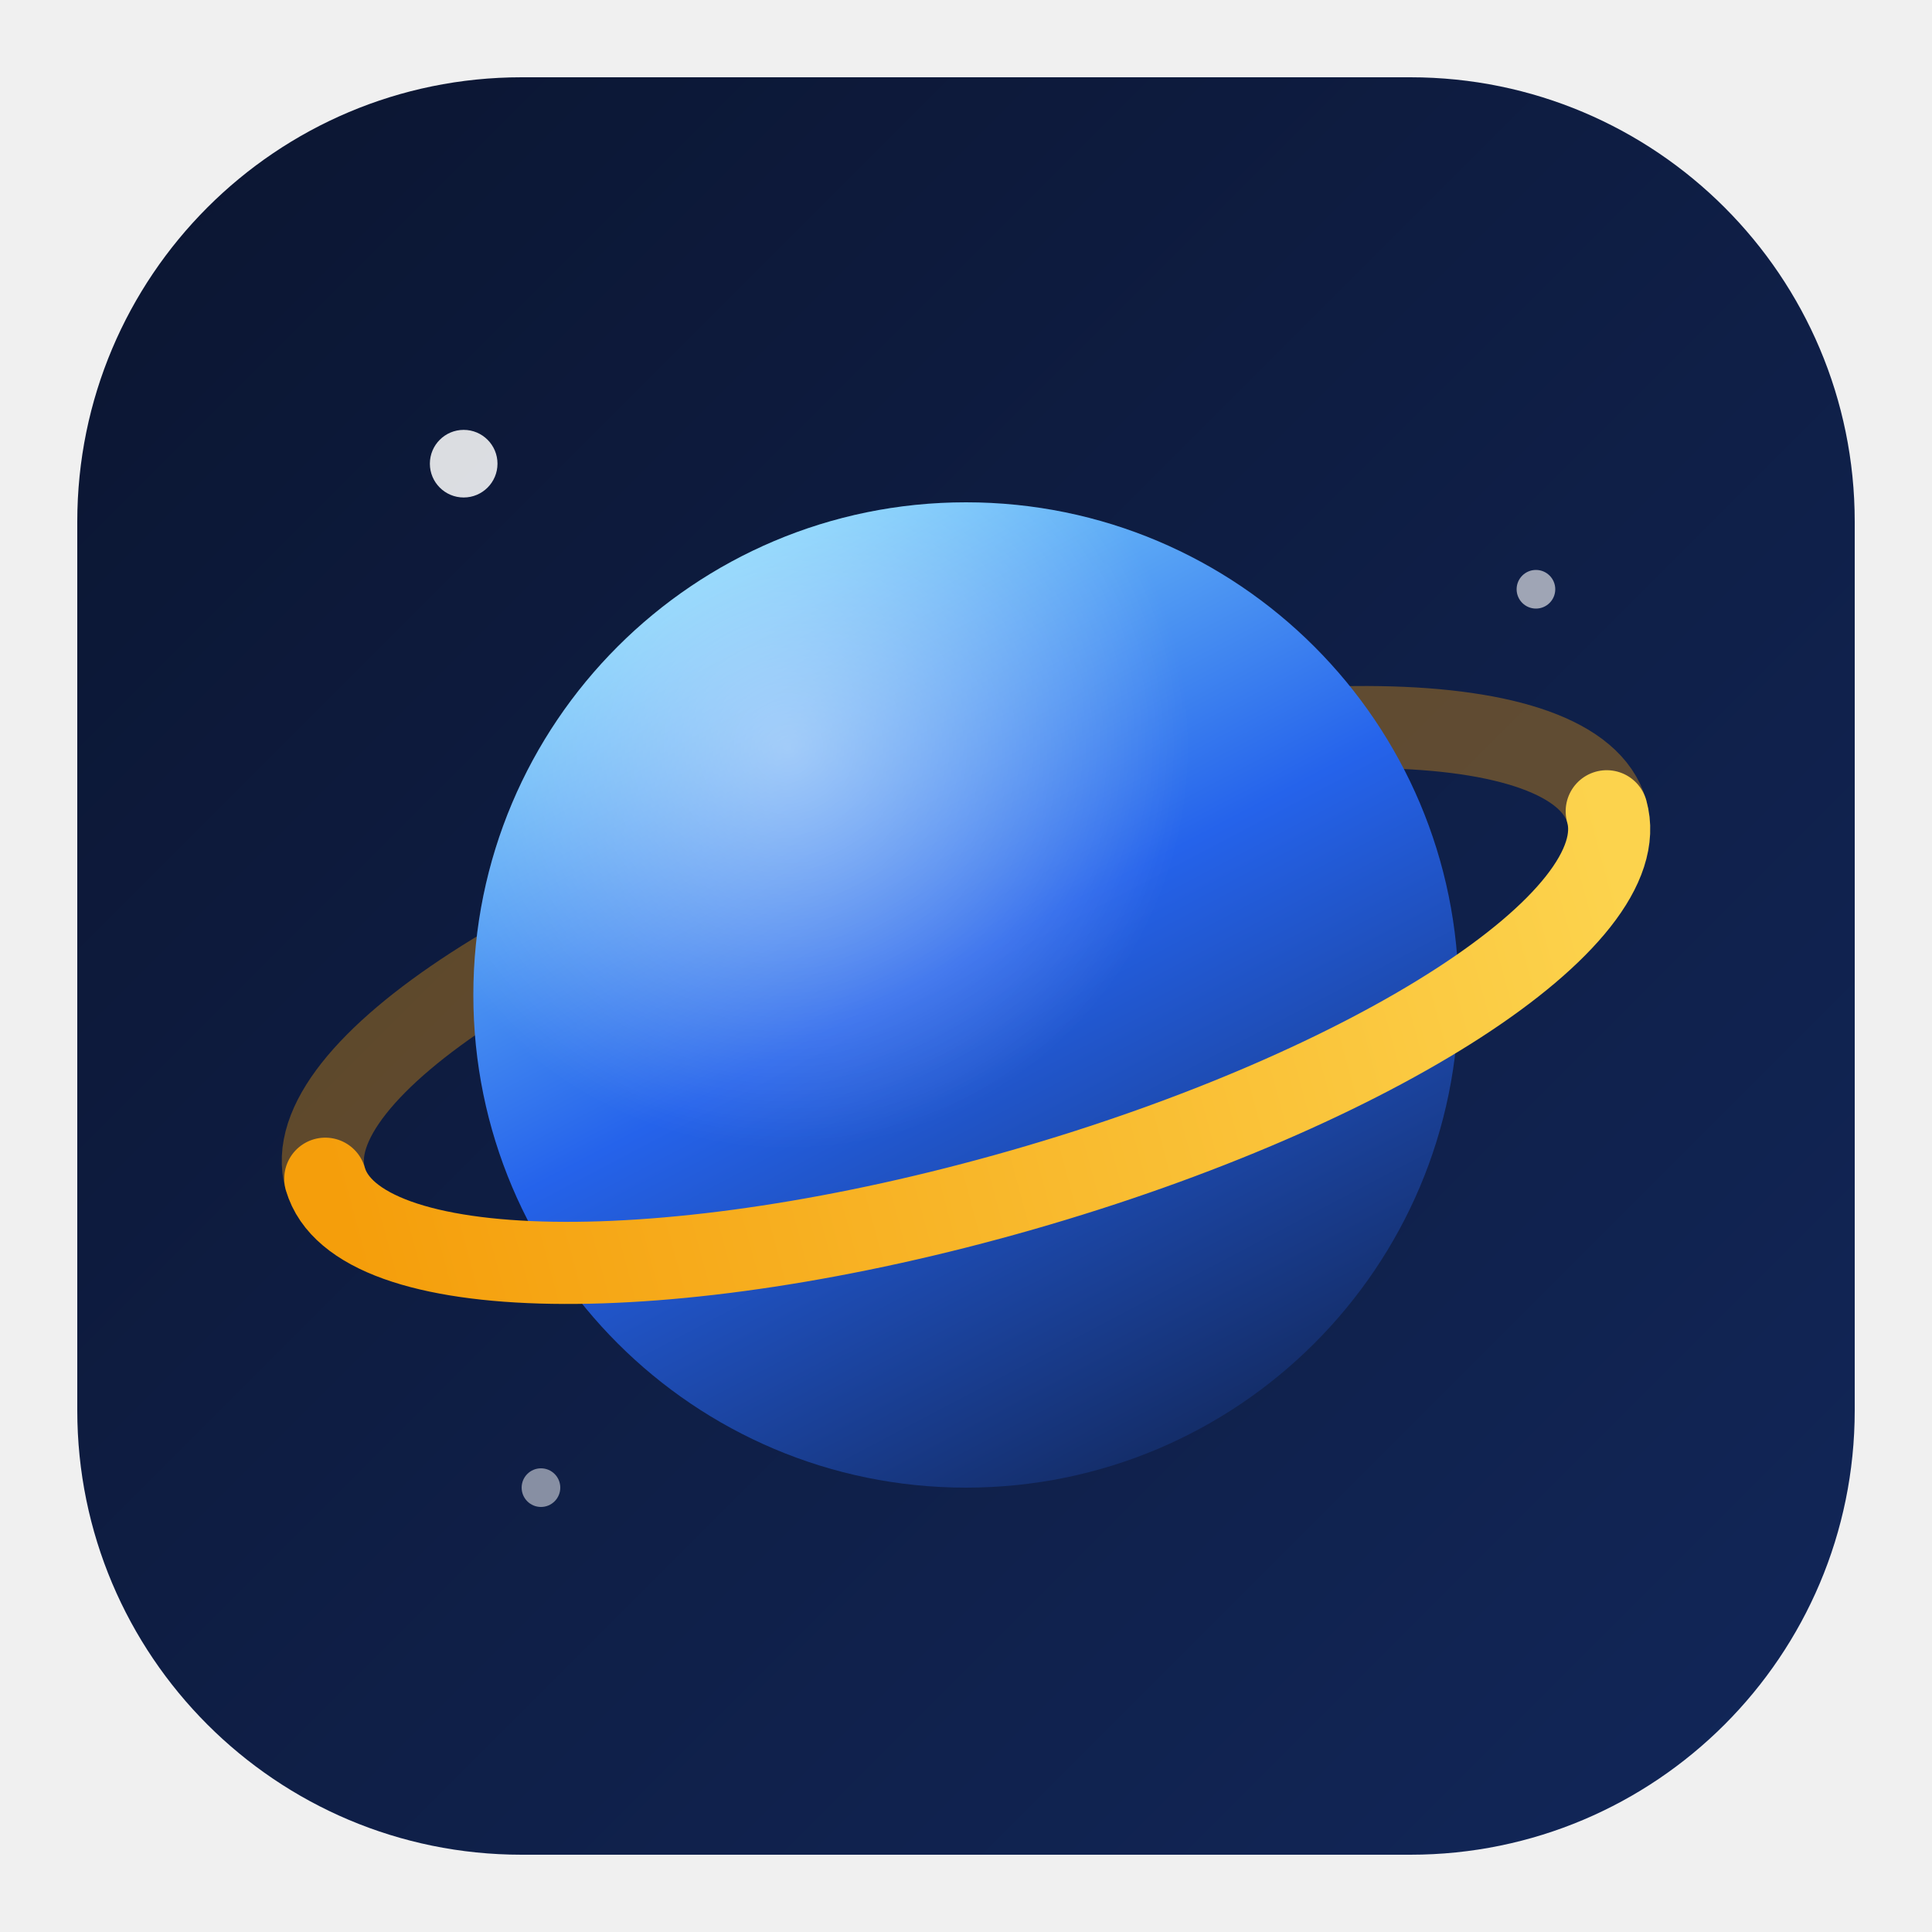
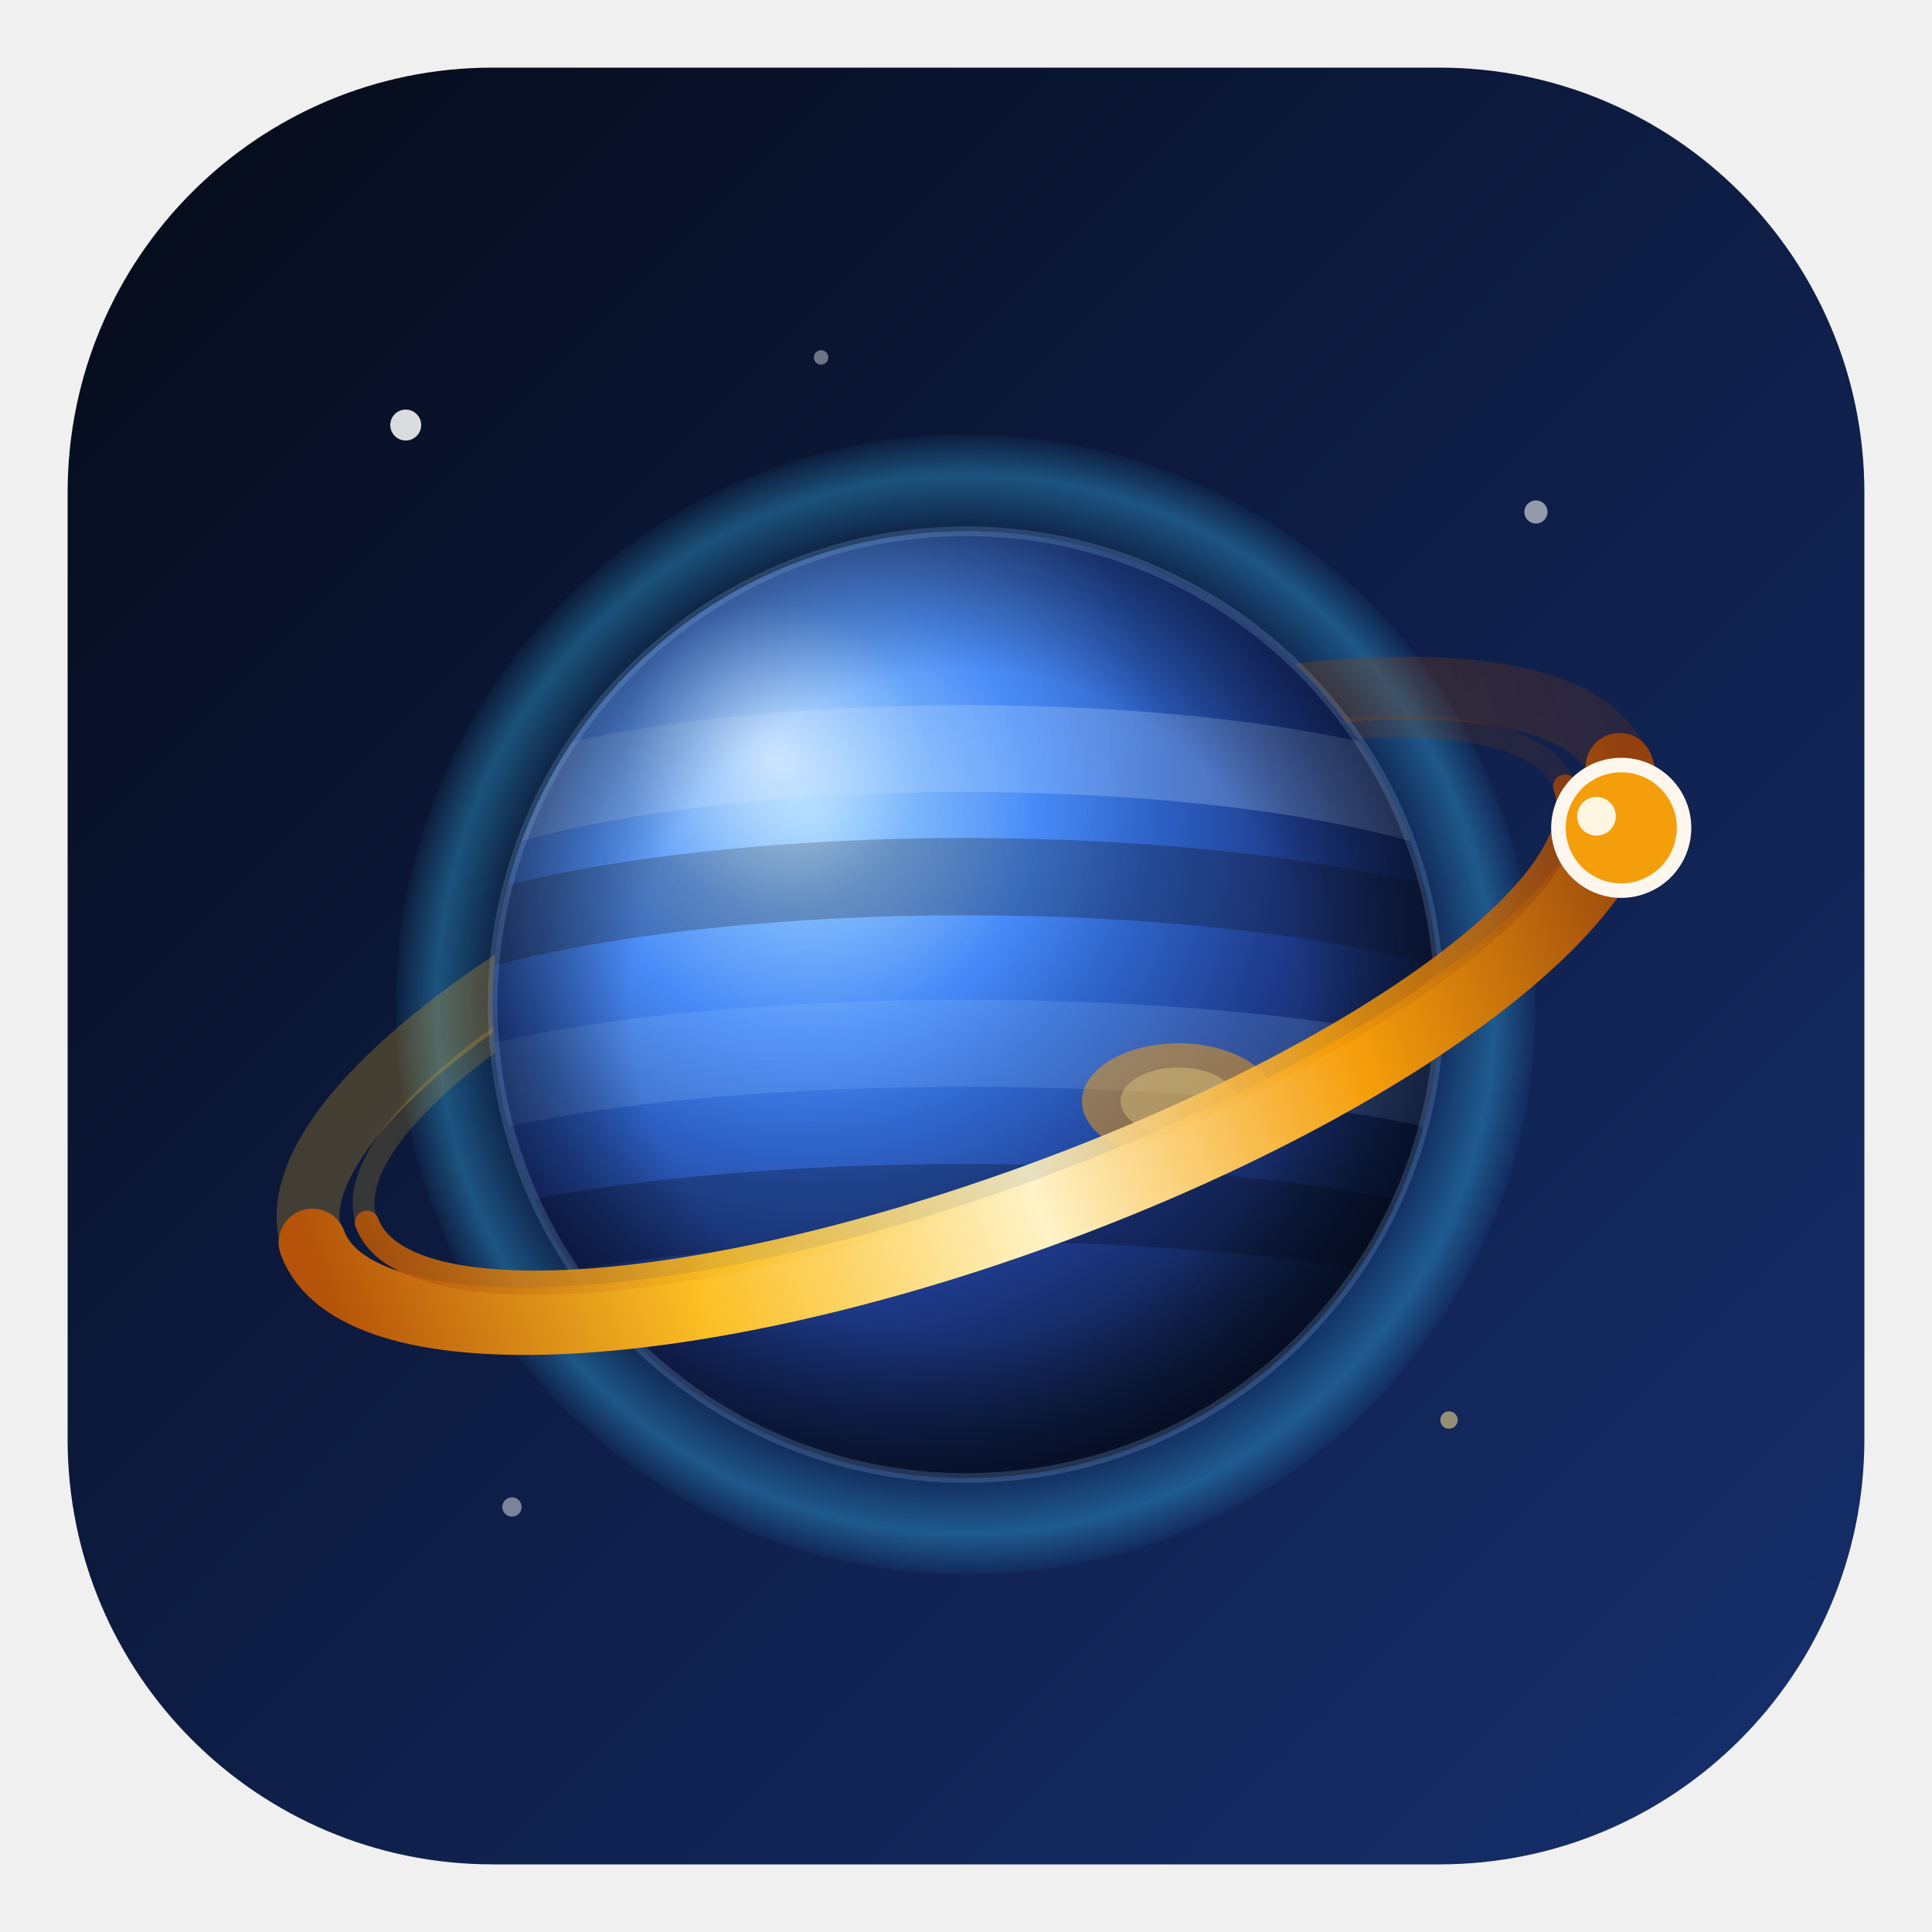
- <svg xmlns="http://www.w3.org/2000/svg" viewBox="0 0 400 400" role="img" aria-label="JoveCanvas icon">
+ <svg xmlns="http://www.w3.org/2000/svg" viewBox="0 0 400 400" role="img" aria-label="JoveCanvas icon" fill="none">
  <defs>
    <linearGradient id="jc-bg" x1="0" y1="0" x2="1" y2="1">
-       <stop offset="0" stop-color="#0b1530" />
-       <stop offset="1" stop-color="#12275a" />
+       <stop offset="0" stop-color="#050a16" />
+       <stop offset="0.55" stop-color="#0f1f4a" />
+       <stop offset="1" stop-color="#16306e" />
    </linearGradient>
-     <linearGradient id="jc-sphere" x1="0.25" y1="0.05" x2="0.75" y2="1">
-       <stop offset="0" stop-color="#7dd3fc" />
-       <stop offset="0.45" stop-color="#2563eb" />
-       <stop offset="1" stop-color="#12275a" />
+     <radialGradient id="jc-planet" cx="0.34" cy="0.3" r="0.78">
+       <stop offset="0" stop-color="#9ad4ff" />
+       <stop offset="0.3" stop-color="#3b82f6" />
+       <stop offset="0.65" stop-color="#1e3a8a" />
+       <stop offset="1" stop-color="#071022" />
+     </radialGradient>
+     <radialGradient id="jc-limb" cx="0.5" cy="0.5" r="0.5">
+       <stop offset="0.7" stop-color="#000" stop-opacity="0" />
+       <stop offset="1" stop-color="#020617" stop-opacity="0.5" />
+     </radialGradient>
+     <radialGradient id="jc-spec" cx="0.3" cy="0.24" r="0.4">
+       <stop offset="0" stop-color="#fff" stop-opacity="0.55" />
+       <stop offset="0.4" stop-color="#bfdbfe" stop-opacity="0.15" />
+       <stop offset="1" stop-color="#fff" stop-opacity="0" />
+     </radialGradient>
+     <radialGradient id="jc-atm" cx="0.5" cy="0.5" r="0.5">
+       <stop offset="0.8" stop-color="#38bdf8" stop-opacity="0" />
+       <stop offset="0.92" stop-color="#38bdf8" stop-opacity="0.36" />
+       <stop offset="1" stop-color="#38bdf8" stop-opacity="0" />
+     </radialGradient>
+     <linearGradient id="jc-gold" x1="0" y1="0" x2="1" y2="0">
+       <stop offset="0" stop-color="#b45309" />
+       <stop offset="0.25" stop-color="#fbbf24" />
+       <stop offset="0.5" stop-color="#fef3c7" />
+       <stop offset="0.75" stop-color="#f59e0b" />
+       <stop offset="1" stop-color="#92400e" />
    </linearGradient>
-     <linearGradient id="jc-ring-front" x1="0" y1="0" x2="1" y2="0">
-       <stop offset="0" stop-color="#f59e0b" />
-       <stop offset="1" stop-color="#fcd34d" />
+     <linearGradient id="jc-gold-dim" x1="1" y1="0" x2="0" y2="0">
+       <stop offset="0" stop-color="#78350f" stop-opacity="0.55" />
+       <stop offset="0.5" stop-color="#d97706" stop-opacity="0.75" />
+       <stop offset="1" stop-color="#fbbf24" stop-opacity="0.5" />
    </linearGradient>
-     <radialGradient id="jc-glow" cx="0.32" cy="0.25" r="0.9">
-       <stop offset="0" stop-color="#ffffff" stop-opacity="0.45" />
-       <stop offset="0.45" stop-color="#ffffff" stop-opacity="0" />
-     </radialGradient>
+     <clipPath id="jc-clip">
+       <circle cx="200" cy="208" r="98" />
+     </clipPath>
  </defs>
-   <rect x="16" y="16" width="368" height="368" rx="92" fill="url(#jc-bg)" />
-   <circle cx="96" cy="96" r="7" fill="#ffffff" opacity="0.85" />
-   <circle cx="318" cy="122" r="4" fill="#ffffff" opacity="0.6" />
-   <circle cx="112" cy="308" r="4" fill="#ffffff" opacity="0.5" />
-   <g transform="rotate(-16 200 206)">
-     <path d="M 62 206 A 138 42 0 0 1 338 206" fill="none" stroke="#f59e0b" stroke-opacity="0.35" stroke-width="17" stroke-linecap="round" />
+   <rect x="14" y="14" width="372" height="372" rx="88" fill="url(#jc-bg)" />
+   <circle cx="84" cy="88" r="3.2" fill="#fff" opacity="0.85" />
+   <circle cx="318" cy="106" r="2.4" fill="#fff" opacity="0.55" />
+   <circle cx="106" cy="312" r="2" fill="#fff" opacity="0.45" />
+   <circle cx="300" cy="294" r="1.8" fill="#fde68a" opacity="0.55" />
+   <circle cx="170" cy="74" r="1.5" fill="#fff" opacity="0.4" />
+   <circle cx="200" cy="208" r="118" fill="url(#jc-atm)" />
+   <g transform="rotate(-20 200 208)">
+     <path d="M 56 208 A 144 46 0 0 1 344 208" stroke="url(#jc-gold-dim)" stroke-width="13" stroke-linecap="round" opacity="0.45" />
+     <path d="M 68 208 A 132 38 0 0 1 332 208" stroke="url(#jc-gold-dim)" stroke-width="4.5" stroke-linecap="round" opacity="0.35" />
  </g>
-   <circle cx="200" cy="206" r="102" fill="url(#jc-sphere)" />
-   <circle cx="200" cy="206" r="102" fill="url(#jc-glow)" />
-   <g transform="rotate(-16 200 206)">
-     <path d="M 338 206 A 138 42 0 0 1 62 206" fill="none" stroke="url(#jc-ring-front)" stroke-width="17" stroke-linecap="round" />
+   <circle cx="200" cy="208" r="98" fill="url(#jc-planet)" />
+   <g clip-path="url(#jc-clip)">
+     <path d="M102 158 C150 142 250 142 298 158 L298 176 C250 160 150 160 102 176 Z" fill="#bfdbfe" opacity="0.26" />
+     <path d="M102 184 C155 170 245 170 298 184 L298 200 C245 186 155 186 102 200 Z" fill="#0f172a" opacity="0.32" />
+     <path d="M102 216 C152 204 248 204 298 216 L298 234 C248 222 152 222 102 234 Z" fill="#93c5fd" opacity="0.18" />
+     <path d="M102 250 C155 238 245 238 298 250 L298 266 C245 254 155 254 102 266 Z" fill="#020617" opacity="0.28" />
+     <ellipse cx="244" cy="228" rx="20" ry="12" fill="#f59e0b" opacity="0.5" />
+     <ellipse cx="244" cy="228" rx="12" ry="7" fill="#fde68a" opacity="0.32" />
+   </g>
+   <circle cx="200" cy="208" r="98" fill="url(#jc-limb)" />
+   <circle cx="200" cy="208" r="98" fill="url(#jc-spec)" />
+   <circle cx="200" cy="208" r="98" stroke="#93c5fd" stroke-opacity="0.2" stroke-width="2" />
+   <g transform="rotate(-20 200 208)">
+     <path d="M 344 208 A 144 46 0 0 1 56 208" stroke="url(#jc-gold)" stroke-width="14" stroke-linecap="round" />
+     <path d="M 332 208 A 132 38 0 0 1 68 208" stroke="url(#jc-gold)" stroke-width="5" stroke-linecap="round" opacity="0.9" />
+   </g>
+   <g transform="rotate(-20 200 208)">
+     <circle cx="340" cy="220" r="13" fill="#f59e0b" />
+     <circle cx="340" cy="220" r="13" stroke="#fff7ed" stroke-width="3" />
+     <circle cx="336" cy="216" r="4" fill="#fffbeb" opacity="0.95" />
  </g>
</svg>
